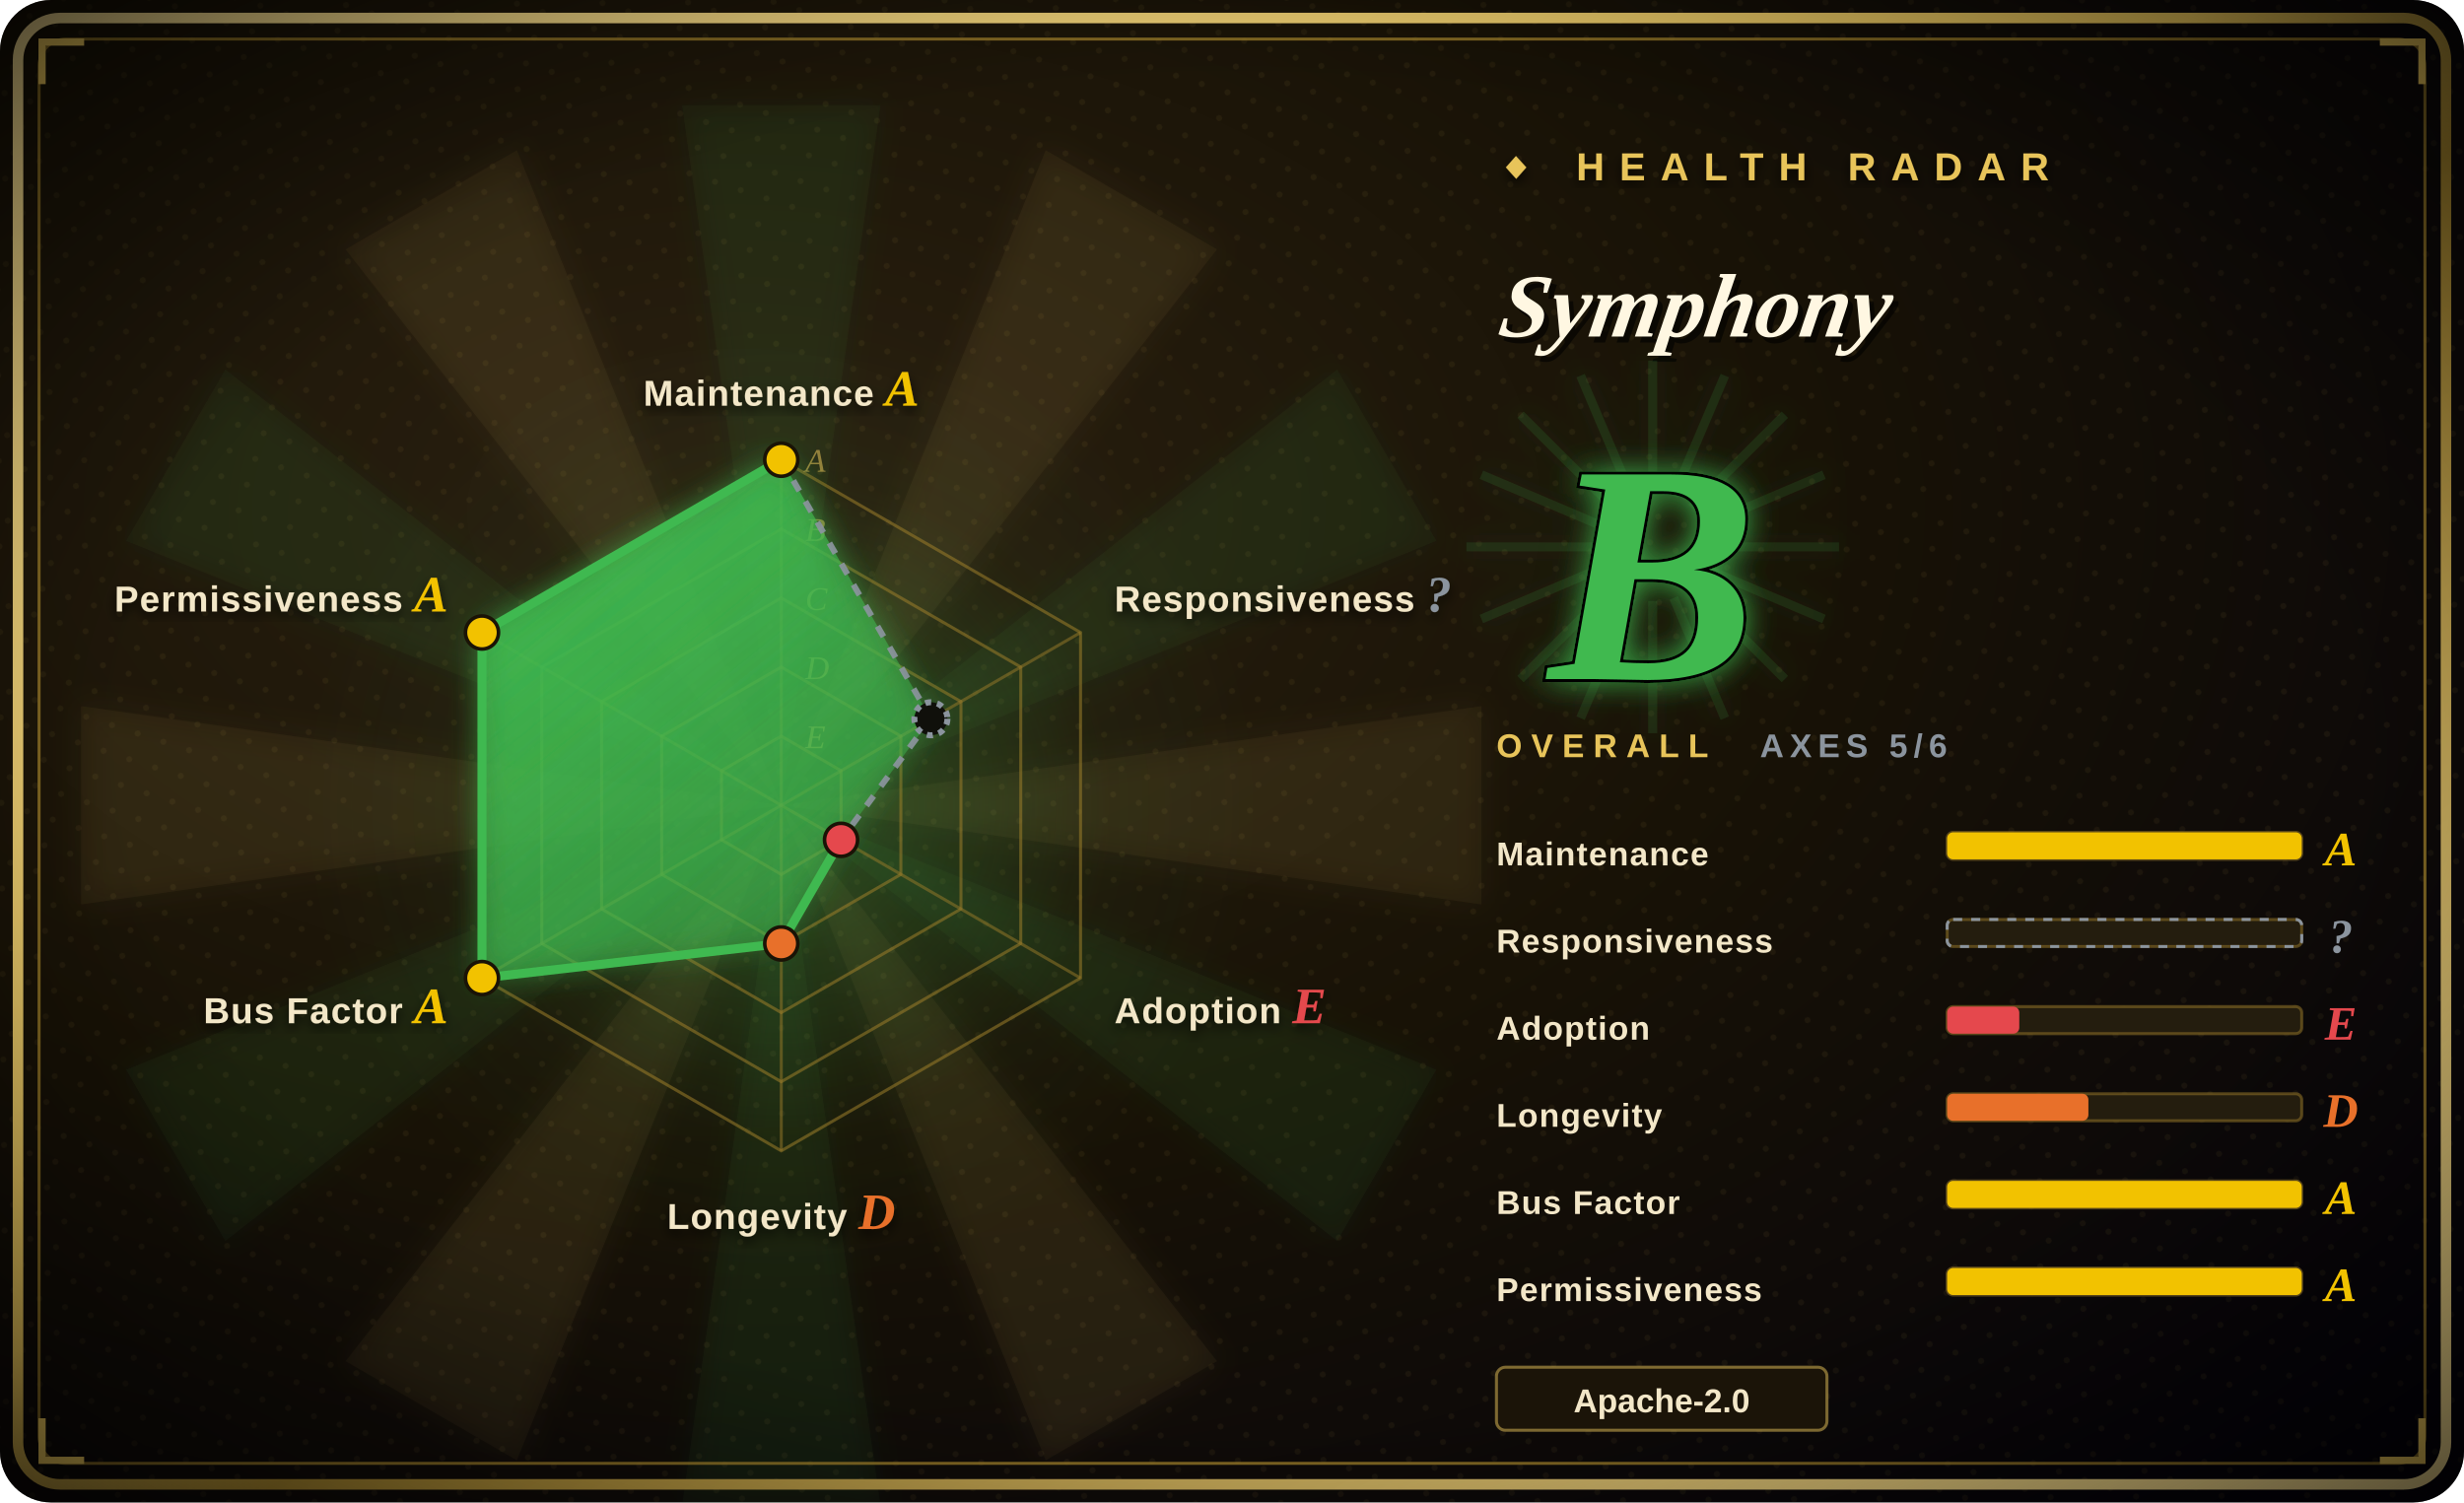
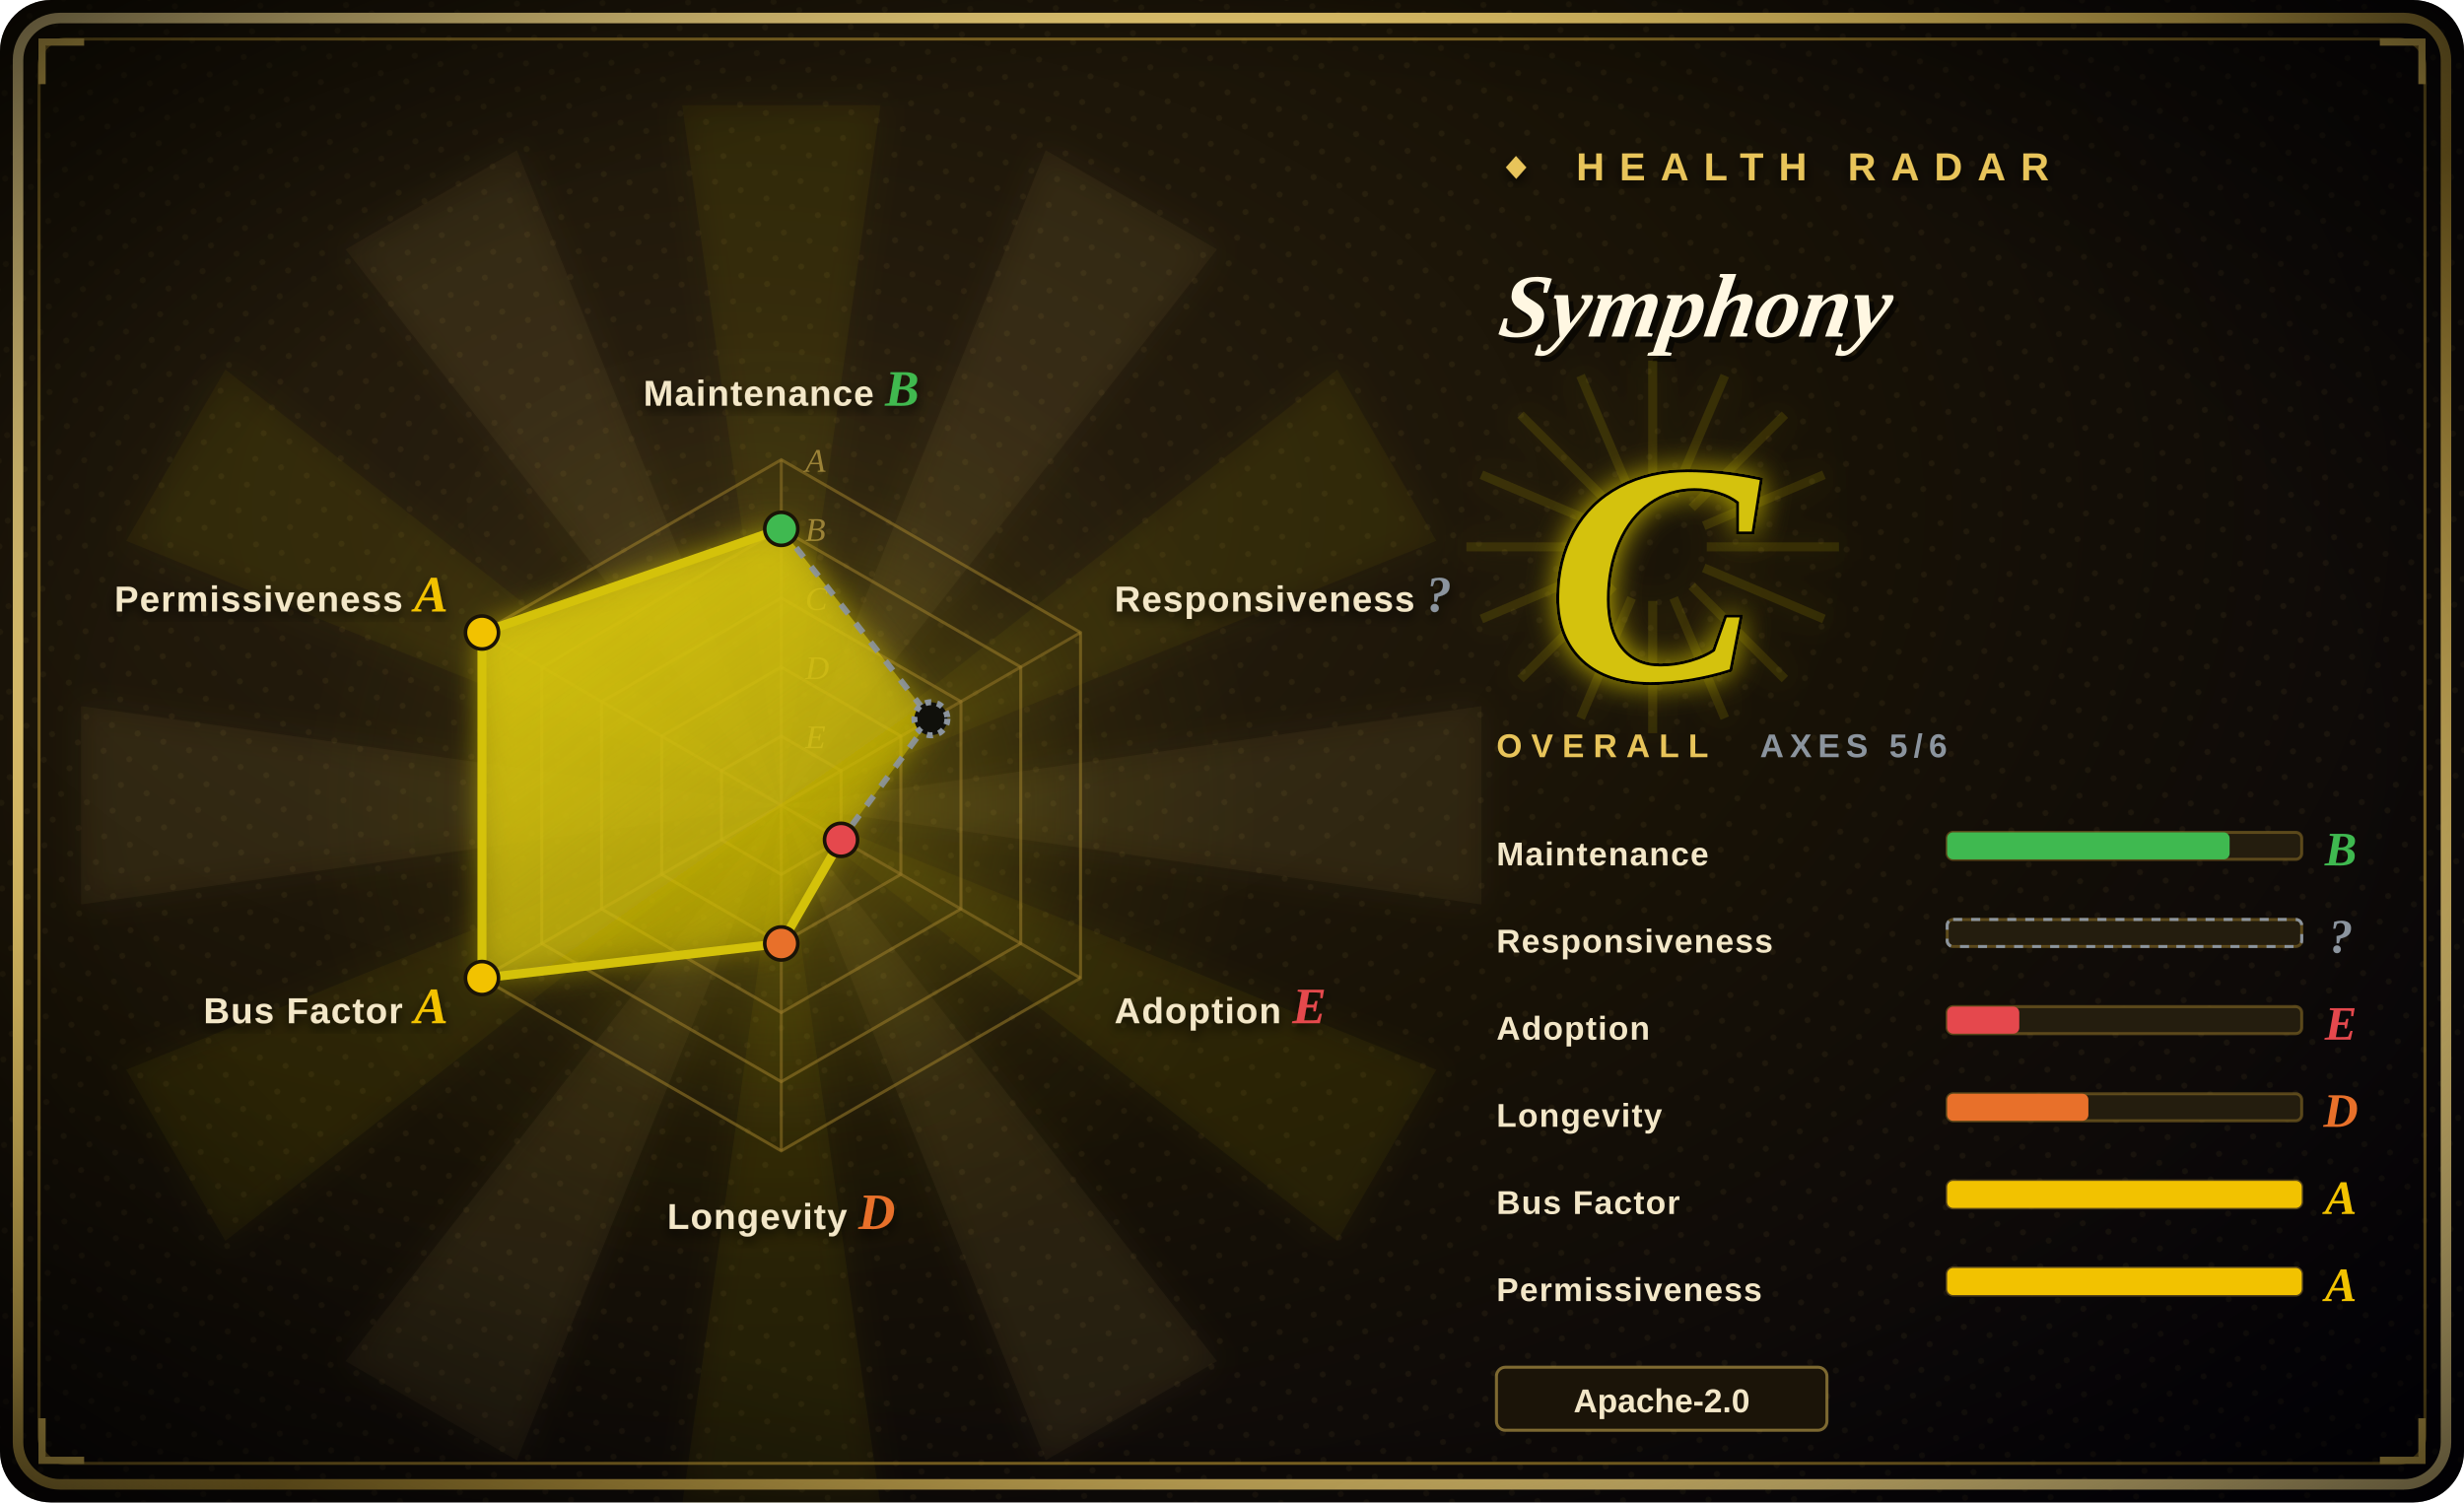
<svg xmlns="http://www.w3.org/2000/svg" width="820" height="500" viewBox="0 0 820 500">
  <defs>
    <radialGradient id="bg" cx="30%" cy="34%" r="90%">
      <stop offset="0%" stop-color="#2a2010" />
      <stop offset="48%" stop-color="#181206" />
      <stop offset="100%" stop-color="#05030a" />
    </radialGradient>
    <radialGradient id="vig" cx="50%" cy="50%" r="72%">
      <stop offset="62%" stop-color="#000000" stop-opacity="0" />
      <stop offset="100%" stop-color="#000000" stop-opacity="0.72" />
    </radialGradient>
    <linearGradient id="frame" x1="0" y1="0" x2="1" y2="1">
      <stop offset="0%" stop-color="#f6dd92" />
      <stop offset="45%" stop-color="#E8C45A" />
      <stop offset="55%" stop-color="#9c7d2a" />
      <stop offset="100%" stop-color="#f6dd92" />
    </linearGradient>
    <linearGradient id="poly" x1="0" y1="0" x2="0.7" y2="1">
-       <stop offset="0%" stop-color="#3FB950" stop-opacity="0.92" />
-       <stop offset="100%" stop-color="#3FB950" stop-opacity="0.34" />
+       <stop offset="0%" stop-color="#D4C20A" stop-opacity="0.92" />
+       <stop offset="100%" stop-color="#D4C20A" stop-opacity="0.34" />
    </linearGradient>
    <radialGradient id="halo" cx="50%" cy="50%" r="50%">
-       <stop offset="0%" stop-color="#3FB950" stop-opacity="0.34" />
-       <stop offset="68%" stop-color="#3FB950" stop-opacity="0.04" />
-       <stop offset="100%" stop-color="#3FB950" stop-opacity="0" />
+       <stop offset="0%" stop-color="#D4C20A" stop-opacity="0.34" />
+       <stop offset="68%" stop-color="#D4C20A" stop-opacity="0.04" />
+       <stop offset="100%" stop-color="#D4C20A" stop-opacity="0" />
    </radialGradient>
    <filter id="glow" x="-60%" y="-60%" width="220%" height="220%">
      <feGaussianBlur stdDeviation="5" result="b" />
      <feMerge>
        <feMergeNode in="b" />
        <feMergeNode in="SourceGraphic" />
      </feMerge>
    </filter>
    <filter id="soft" x="-30%" y="-30%" width="160%" height="160%">
      <feDropShadow dx="0" dy="2" stdDeviation="2" flood-color="#000" flood-opacity="0.7" />
    </filter>
    <pattern id="halftone" width="9" height="9" patternUnits="userSpaceOnUse" patternTransform="rotate(18)">
      <circle cx="2" cy="2" r="1" fill="#E8C45A" fill-opacity="0.06" />
    </pattern>
  </defs>
  <rect width="820" height="500" rx="17" fill="url(#bg)" />
  <rect width="820" height="500" rx="17" fill="url(#halftone)" />
  <g opacity="0.5" filter="url(#glow)">
    <path d="M260,268 L493,235 L493,301 Z" fill="#E8C45A" fill-opacity="0.10" />
-     <path d="M260,268 L478,356 L445,413 Z" fill="#3FB950" fill-opacity="0.10" />
+     <path d="M260,268 L478,356 L445,413 Z" fill="#D4C20A" fill-opacity="0.10" />
    <path d="M260,268 L405,453 L348,486 Z" fill="#E8C45A" fill-opacity="0.10" />
-     <path d="M260,268 L293,501 L227,501 Z" fill="#3FB950" fill-opacity="0.10" />
+     <path d="M260,268 L293,501 L227,501 Z" fill="#D4C20A" fill-opacity="0.10" />
    <path d="M260,268 L172,486 L115,453 Z" fill="#E8C45A" fill-opacity="0.10" />
-     <path d="M260,268 L75,413 L42,356 Z" fill="#3FB950" fill-opacity="0.10" />
+     <path d="M260,268 L75,413 L42,356 Z" fill="#D4C20A" fill-opacity="0.10" />
    <path d="M260,268 L27,301 L27,235 Z" fill="#E8C45A" fill-opacity="0.10" />
-     <path d="M260,268 L42,180 L75,123 Z" fill="#3FB950" fill-opacity="0.10" />
+     <path d="M260,268 L42,180 L75,123 Z" fill="#D4C20A" fill-opacity="0.10" />
    <path d="M260,268 L115,83 L172,50 Z" fill="#E8C45A" fill-opacity="0.10" />
-     <path d="M260,268 L227,35 L293,35 Z" fill="#3FB950" fill-opacity="0.10" />
+     <path d="M260,268 L227,35 L293,35 Z" fill="#D4C20A" fill-opacity="0.10" />
    <path d="M260,268 L348,50 L405,83 Z" fill="#E8C45A" fill-opacity="0.10" />
-     <path d="M260,268 L445,123 L478,180 Z" fill="#3FB950" fill-opacity="0.10" />
+     <path d="M260,268 L445,123 L478,180 Z" fill="#D4C20A" fill-opacity="0.10" />
  </g>
  <circle cx="260" cy="268" r="161" fill="url(#halo)" />
  <rect x="6" y="6" width="808" height="488" rx="14" fill="none" stroke="url(#frame)" stroke-width="3.5" />
  <rect x="13" y="13" width="794" height="474" rx="9" fill="none" stroke="#9c7d2a" stroke-width="1" stroke-opacity="0.8" />
  <path d="M14,28 L14,14 L28,14" fill="none" stroke="#E8C45A" stroke-width="2.4" />
  <path d="M806,28 L806,14 L792,14" fill="none" stroke="#E8C45A" stroke-width="2.4" />
  <path d="M14,472 L14,486 L28,486" fill="none" stroke="#E8C45A" stroke-width="2.4" />
  <path d="M806,472 L806,486 L792,486" fill="none" stroke="#E8C45A" stroke-width="2.4" />
  <rect width="820" height="500" rx="17" fill="url(#vig)" />
  <polygon points="260.0,153.0 359.6,210.5 359.6,325.5 260.0,383.0 160.4,325.5 160.4,210.5" fill="none" stroke="#9c7d2a" stroke-opacity="0.55" stroke-width="1" />
  <polygon points="260.0,176.0 339.7,222.0 339.7,314.0 260.0,360.0 180.3,314.0 180.3,222.0" fill="none" stroke="#9c7d2a" stroke-opacity="0.55" stroke-width="1" />
  <polygon points="260.0,199.0 319.8,233.5 319.8,302.5 260.0,337.0 200.2,302.5 200.2,233.5" fill="none" stroke="#9c7d2a" stroke-opacity="0.55" stroke-width="1" />
  <polygon points="260.0,222.0 299.8,245.0 299.8,291.0 260.0,314.0 220.2,291.0 220.2,245.0" fill="none" stroke="#9c7d2a" stroke-opacity="0.55" stroke-width="1" />
  <polygon points="260.0,245.0 279.9,256.5 279.9,279.5 260.0,291.0 240.1,279.5 240.1,256.5" fill="none" stroke="#9c7d2a" stroke-opacity="0.55" stroke-width="1" />
  <line x1="260" y1="268" x2="260.0" y2="153.0" stroke="#9c7d2a" stroke-opacity="0.5" stroke-width="1" />
  <line x1="260" y1="268" x2="359.6" y2="210.5" stroke="#9c7d2a" stroke-opacity="0.5" stroke-width="1" />
  <line x1="260" y1="268" x2="359.6" y2="325.5" stroke="#9c7d2a" stroke-opacity="0.5" stroke-width="1" />
  <line x1="260" y1="268" x2="260.0" y2="383.0" stroke="#9c7d2a" stroke-opacity="0.5" stroke-width="1" />
  <line x1="260" y1="268" x2="160.4" y2="325.5" stroke="#9c7d2a" stroke-opacity="0.5" stroke-width="1" />
  <line x1="260" y1="268" x2="160.4" y2="210.5" stroke="#9c7d2a" stroke-opacity="0.5" stroke-width="1" />
  <text x="268" y="157.0" font-size="11" font-style="italic" fill="#E8C45A" fill-opacity="0.55" font-family="'Georgia','Times New Roman',serif">A</text>
  <text x="268" y="180.0" font-size="11" font-style="italic" fill="#E8C45A" fill-opacity="0.55" font-family="'Georgia','Times New Roman',serif">B</text>
  <text x="268" y="203.0" font-size="11" font-style="italic" fill="#E8C45A" fill-opacity="0.55" font-family="'Georgia','Times New Roman',serif">C</text>
  <text x="268" y="226.0" font-size="11" font-style="italic" fill="#E8C45A" fill-opacity="0.55" font-family="'Georgia','Times New Roman',serif">D</text>
  <text x="268" y="249.0" font-size="11" font-style="italic" fill="#E8C45A" fill-opacity="0.55" font-family="'Georgia','Times New Roman',serif">E</text>
-   <polygon points="260.0,153.0 309.8,239.2 279.9,279.5 260.0,314.0 160.4,325.5 160.4,210.5" fill="url(#poly)" filter="url(#glow)" />
-   <line x1="260.0" y1="153.0" x2="309.8" y2="239.2" stroke="#8B949E" stroke-width="2" stroke-dasharray="4 4" stroke-opacity="0.92" />
+   <polygon points="260.0,176.0 309.8,239.2 279.9,279.5 260.0,314.0 160.4,325.5 160.4,210.5" fill="url(#poly)" filter="url(#glow)" />
+   <line x1="260.0" y1="176.0" x2="309.8" y2="239.2" stroke="#8B949E" stroke-width="2" stroke-dasharray="4 4" stroke-opacity="0.92" />
  <line x1="309.8" y1="239.2" x2="279.9" y2="279.5" stroke="#8B949E" stroke-width="2" stroke-dasharray="4 4" stroke-opacity="0.92" />
-   <line x1="279.9" y1="279.5" x2="260.0" y2="314.0" stroke="#3FB950" stroke-width="3" />
-   <line x1="260.0" y1="314.0" x2="160.4" y2="325.5" stroke="#3FB950" stroke-width="3" />
-   <line x1="160.4" y1="325.5" x2="160.4" y2="210.5" stroke="#3FB950" stroke-width="3" />
-   <line x1="160.4" y1="210.5" x2="260.0" y2="153.0" stroke="#3FB950" stroke-width="3" />
-   <circle cx="260.0" cy="153.0" r="5.5" fill="#F2C200" stroke="#1a1306" stroke-width="1.2" />
+   <line x1="279.9" y1="279.5" x2="260.0" y2="314.0" stroke="#D4C20A" stroke-width="3" />
+   <line x1="260.0" y1="314.0" x2="160.4" y2="325.5" stroke="#D4C20A" stroke-width="3" />
+   <line x1="160.4" y1="325.5" x2="160.4" y2="210.5" stroke="#D4C20A" stroke-width="3" />
+   <line x1="160.4" y1="210.5" x2="260.0" y2="176.0" stroke="#D4C20A" stroke-width="3" />
+   <circle cx="260.0" cy="176.0" r="5.5" fill="#3FB950" stroke="#1a1306" stroke-width="1.2" />
  <circle cx="309.8" cy="239.2" r="5.5" fill="#10100b" stroke="#8B949E" stroke-width="2" stroke-dasharray="2 2" />
  <circle cx="279.9" cy="279.5" r="5.5" fill="#E5484D" stroke="#1a1306" stroke-width="1.2" />
  <circle cx="260.0" cy="314.0" r="5.5" fill="#E8702A" stroke="#1a1306" stroke-width="1.2" />
  <circle cx="160.4" cy="325.5" r="5.5" fill="#F2C200" stroke="#1a1306" stroke-width="1.2" />
  <circle cx="160.4" cy="210.5" r="5.5" fill="#F2C200" stroke="#1a1306" stroke-width="1.2" />
-   <text x="260.0" y="135.0" font-size="12" font-weight="900" fill="#f3e7c8" text-anchor="middle" font-family="'Arial Black','Helvetica Neue',Arial,sans-serif" letter-spacing="0.4" filter="url(#soft)">Maintenance <tspan fill="#F2C200" font-family="'Georgia','Times New Roman',serif" font-style="italic" font-size="17">A</tspan>
+   <text x="260.0" y="135.0" font-size="12" font-weight="900" fill="#f3e7c8" text-anchor="middle" font-family="'Arial Black','Helvetica Neue',Arial,sans-serif" letter-spacing="0.4" filter="url(#soft)">Maintenance <tspan fill="#3FB950" font-family="'Georgia','Times New Roman',serif" font-style="italic" font-size="17">B</tspan>
  </text>
  <text x="370.9" y="203.5" font-size="12" font-weight="900" fill="#f3e7c8" text-anchor="start" font-family="'Arial Black','Helvetica Neue',Arial,sans-serif" letter-spacing="0.4" filter="url(#soft)">Responsiveness <tspan fill="#8B949E" font-family="'Georgia','Times New Roman',serif" font-style="italic" font-size="17">?</tspan>
  </text>
  <text x="370.9" y="340.5" font-size="12" font-weight="900" fill="#f3e7c8" text-anchor="start" font-family="'Arial Black','Helvetica Neue',Arial,sans-serif" letter-spacing="0.4" filter="url(#soft)">Adoption <tspan fill="#E5484D" font-family="'Georgia','Times New Roman',serif" font-style="italic" font-size="17">E</tspan>
  </text>
  <text x="260.0" y="409.0" font-size="12" font-weight="900" fill="#f3e7c8" text-anchor="middle" font-family="'Arial Black','Helvetica Neue',Arial,sans-serif" letter-spacing="0.4" filter="url(#soft)">Longevity <tspan fill="#E8702A" font-family="'Georgia','Times New Roman',serif" font-style="italic" font-size="17">D</tspan>
  </text>
  <text x="149.1" y="340.5" font-size="12" font-weight="900" fill="#f3e7c8" text-anchor="end" font-family="'Arial Black','Helvetica Neue',Arial,sans-serif" letter-spacing="0.4" filter="url(#soft)">Bus Factor <tspan fill="#F2C200" font-family="'Georgia','Times New Roman',serif" font-style="italic" font-size="17">A</tspan>
  </text>
  <text x="149.1" y="203.5" font-size="12" font-weight="900" fill="#f3e7c8" text-anchor="end" font-family="'Arial Black','Helvetica Neue',Arial,sans-serif" letter-spacing="0.4" filter="url(#soft)">Permissiveness <tspan fill="#F2C200" font-family="'Georgia','Times New Roman',serif" font-style="italic" font-size="17">A</tspan>
  </text>
  <text x="498" y="60" font-size="13" letter-spacing="5" fill="#E8C45A" font-weight="900" font-family="'Arial Black','Helvetica Neue',Arial,sans-serif" filter="url(#soft)">◆ HEALTH RADAR</text>
  <g transform="translate(498,112) skewX(-9)">
    <text x="2" y="2" font-size="30" font-weight="900" font-style="italic" fill="#000" fill-opacity="0.6" font-family="'Georgia','Times New Roman',serif">Symphony</text>
    <text x="0" y="0" font-size="30" font-weight="900" font-style="italic" fill="#fff7e2" font-family="'Georgia','Times New Roman',serif">Symphony</text>
  </g>
  <line x1="498" y1="124" x2="648" y2="124" stroke="url(#frame)" stroke-width="2" />
  <g opacity="0.85" filter="url(#glow)">
-     <line x1="568" y1="182" x2="612" y2="182" stroke="#3FB950" stroke-opacity="0.16" stroke-width="3" />
-     <line x1="567" y1="189" x2="607" y2="206" stroke="#3FB950" stroke-opacity="0.16" stroke-width="3" />
-     <line x1="563" y1="195" x2="594" y2="226" stroke="#3FB950" stroke-opacity="0.16" stroke-width="3" />
-     <line x1="557" y1="199" x2="574" y2="239" stroke="#3FB950" stroke-opacity="0.16" stroke-width="3" />
-     <line x1="550" y1="200" x2="550" y2="244" stroke="#3FB950" stroke-opacity="0.16" stroke-width="3" />
-     <line x1="543" y1="199" x2="526" y2="239" stroke="#3FB950" stroke-opacity="0.16" stroke-width="3" />
-     <line x1="537" y1="195" x2="506" y2="226" stroke="#3FB950" stroke-opacity="0.16" stroke-width="3" />
-     <line x1="533" y1="189" x2="493" y2="206" stroke="#3FB950" stroke-opacity="0.16" stroke-width="3" />
-     <line x1="532" y1="182" x2="488" y2="182" stroke="#3FB950" stroke-opacity="0.16" stroke-width="3" />
-     <line x1="533" y1="175" x2="493" y2="158" stroke="#3FB950" stroke-opacity="0.16" stroke-width="3" />
-     <line x1="537" y1="169" x2="506" y2="138" stroke="#3FB950" stroke-opacity="0.16" stroke-width="3" />
-     <line x1="543" y1="165" x2="526" y2="125" stroke="#3FB950" stroke-opacity="0.16" stroke-width="3" />
-     <line x1="550" y1="164" x2="550" y2="120" stroke="#3FB950" stroke-opacity="0.16" stroke-width="3" />
-     <line x1="557" y1="165" x2="574" y2="125" stroke="#3FB950" stroke-opacity="0.16" stroke-width="3" />
-     <line x1="563" y1="169" x2="594" y2="138" stroke="#3FB950" stroke-opacity="0.16" stroke-width="3" />
-     <line x1="567" y1="175" x2="607" y2="158" stroke="#3FB950" stroke-opacity="0.16" stroke-width="3" />
+     <line x1="568" y1="182" x2="612" y2="182" stroke="#D4C20A" stroke-opacity="0.16" stroke-width="3" />
+     <line x1="567" y1="189" x2="607" y2="206" stroke="#D4C20A" stroke-opacity="0.16" stroke-width="3" />
+     <line x1="563" y1="195" x2="594" y2="226" stroke="#D4C20A" stroke-opacity="0.16" stroke-width="3" />
+     <line x1="557" y1="199" x2="574" y2="239" stroke="#D4C20A" stroke-opacity="0.16" stroke-width="3" />
+     <line x1="550" y1="200" x2="550" y2="244" stroke="#D4C20A" stroke-opacity="0.16" stroke-width="3" />
+     <line x1="543" y1="199" x2="526" y2="239" stroke="#D4C20A" stroke-opacity="0.16" stroke-width="3" />
+     <line x1="537" y1="195" x2="506" y2="226" stroke="#D4C20A" stroke-opacity="0.16" stroke-width="3" />
+     <line x1="533" y1="189" x2="493" y2="206" stroke="#D4C20A" stroke-opacity="0.16" stroke-width="3" />
+     <line x1="532" y1="182" x2="488" y2="182" stroke="#D4C20A" stroke-opacity="0.16" stroke-width="3" />
+     <line x1="533" y1="175" x2="493" y2="158" stroke="#D4C20A" stroke-opacity="0.16" stroke-width="3" />
+     <line x1="537" y1="169" x2="506" y2="138" stroke="#D4C20A" stroke-opacity="0.16" stroke-width="3" />
+     <line x1="543" y1="165" x2="526" y2="125" stroke="#D4C20A" stroke-opacity="0.16" stroke-width="3" />
+     <line x1="550" y1="164" x2="550" y2="120" stroke="#D4C20A" stroke-opacity="0.16" stroke-width="3" />
+     <line x1="557" y1="165" x2="574" y2="125" stroke="#D4C20A" stroke-opacity="0.16" stroke-width="3" />
+     <line x1="563" y1="169" x2="594" y2="138" stroke="#D4C20A" stroke-opacity="0.16" stroke-width="3" />
+     <line x1="567" y1="175" x2="607" y2="158" stroke="#D4C20A" stroke-opacity="0.16" stroke-width="3" />
  </g>
-   <text x="550" y="226" font-size="104" font-weight="900" font-style="italic" text-anchor="middle" fill="#3FB950" stroke="#000" stroke-width="2" paint-order="stroke" font-family="'Georgia','Times New Roman',serif" filter="url(#glow)">B</text>
+   <text x="550" y="226" font-size="104" font-weight="900" font-style="italic" text-anchor="middle" fill="#D4C20A" stroke="#000" stroke-width="2" paint-order="stroke" font-family="'Georgia','Times New Roman',serif" filter="url(#glow)">C</text>
  <text x="498" y="252" font-size="11" letter-spacing="3" fill="#E8C45A" font-family="'Arial Black','Helvetica Neue',Arial,sans-serif" font-weight="900">OVERALL</text>
  <text x="648" y="252" font-size="11" letter-spacing="2" fill="#8B949E" font-family="'Arial Black','Helvetica Neue',Arial,sans-serif" font-weight="900" text-anchor="end">AXES 5/6</text>
  <text x="498" y="288" font-size="11" font-weight="900" fill="#f3e7c8" font-family="'Arial Black','Helvetica Neue',Arial,sans-serif" letter-spacing="0.4">Maintenance</text>
  <rect x="648" y="277" width="118" height="9" rx="2" fill="#241d0e" stroke="#9c7d2a" stroke-opacity="0.5" />
-   <rect x="648" y="277" width="118" height="9" rx="2" fill="#F2C200" />
-   <text x="779" y="288" font-size="16" font-weight="900" font-style="italic" fill="#F2C200" font-family="'Georgia','Times New Roman',serif" text-anchor="middle">A</text>
+   <rect x="648" y="277" width="94" height="9" rx="2" fill="#3FB950" />
+   <text x="779" y="288" font-size="16" font-weight="900" font-style="italic" fill="#3FB950" font-family="'Georgia','Times New Roman',serif" text-anchor="middle">B</text>
  <text x="498" y="317" font-size="11" font-weight="900" fill="#f3e7c8" font-family="'Arial Black','Helvetica Neue',Arial,sans-serif" letter-spacing="0.4">Responsiveness</text>
  <rect x="648" y="306" width="118" height="9" rx="2" fill="#241d0e" stroke="#9c7d2a" stroke-opacity="0.5" />
  <rect x="648" y="306" width="118" height="9" rx="2" fill="none" stroke="#8B949E" stroke-dasharray="3 3" />
  <text x="779" y="317" font-size="16" font-weight="900" font-style="italic" fill="#8B949E" font-family="'Georgia','Times New Roman',serif" text-anchor="middle">?</text>
  <text x="498" y="346" font-size="11" font-weight="900" fill="#f3e7c8" font-family="'Arial Black','Helvetica Neue',Arial,sans-serif" letter-spacing="0.4">Adoption</text>
  <rect x="648" y="335" width="118" height="9" rx="2" fill="#241d0e" stroke="#9c7d2a" stroke-opacity="0.5" />
  <rect x="648" y="335" width="24" height="9" rx="2" fill="#E5484D" />
  <text x="779" y="346" font-size="16" font-weight="900" font-style="italic" fill="#E5484D" font-family="'Georgia','Times New Roman',serif" text-anchor="middle">E</text>
  <text x="498" y="375" font-size="11" font-weight="900" fill="#f3e7c8" font-family="'Arial Black','Helvetica Neue',Arial,sans-serif" letter-spacing="0.4">Longevity</text>
  <rect x="648" y="364" width="118" height="9" rx="2" fill="#241d0e" stroke="#9c7d2a" stroke-opacity="0.5" />
  <rect x="648" y="364" width="47" height="9" rx="2" fill="#E8702A" />
  <text x="779" y="375" font-size="16" font-weight="900" font-style="italic" fill="#E8702A" font-family="'Georgia','Times New Roman',serif" text-anchor="middle">D</text>
  <text x="498" y="404" font-size="11" font-weight="900" fill="#f3e7c8" font-family="'Arial Black','Helvetica Neue',Arial,sans-serif" letter-spacing="0.4">Bus Factor</text>
  <rect x="648" y="393" width="118" height="9" rx="2" fill="#241d0e" stroke="#9c7d2a" stroke-opacity="0.5" />
  <rect x="648" y="393" width="118" height="9" rx="2" fill="#F2C200" />
  <text x="779" y="404" font-size="16" font-weight="900" font-style="italic" fill="#F2C200" font-family="'Georgia','Times New Roman',serif" text-anchor="middle">A</text>
  <text x="498" y="433" font-size="11" font-weight="900" fill="#f3e7c8" font-family="'Arial Black','Helvetica Neue',Arial,sans-serif" letter-spacing="0.4">Permissiveness</text>
  <rect x="648" y="422" width="118" height="9" rx="2" fill="#241d0e" stroke="#9c7d2a" stroke-opacity="0.5" />
  <rect x="648" y="422" width="118" height="9" rx="2" fill="#F2C200" />
  <text x="779" y="433" font-size="16" font-weight="900" font-style="italic" fill="#F2C200" font-family="'Georgia','Times New Roman',serif" text-anchor="middle">A</text>
  <rect x="498" y="455" width="110" height="21" rx="3" fill="#1b1408" stroke="#E8C45A" stroke-opacity="0.5" />
  <text x="553.0" y="470" font-size="11" font-weight="700" fill="#f3e7c8" text-anchor="middle" font-family="'Arial Black','Helvetica Neue',Arial,sans-serif">Apache-2.0</text>
</svg>
